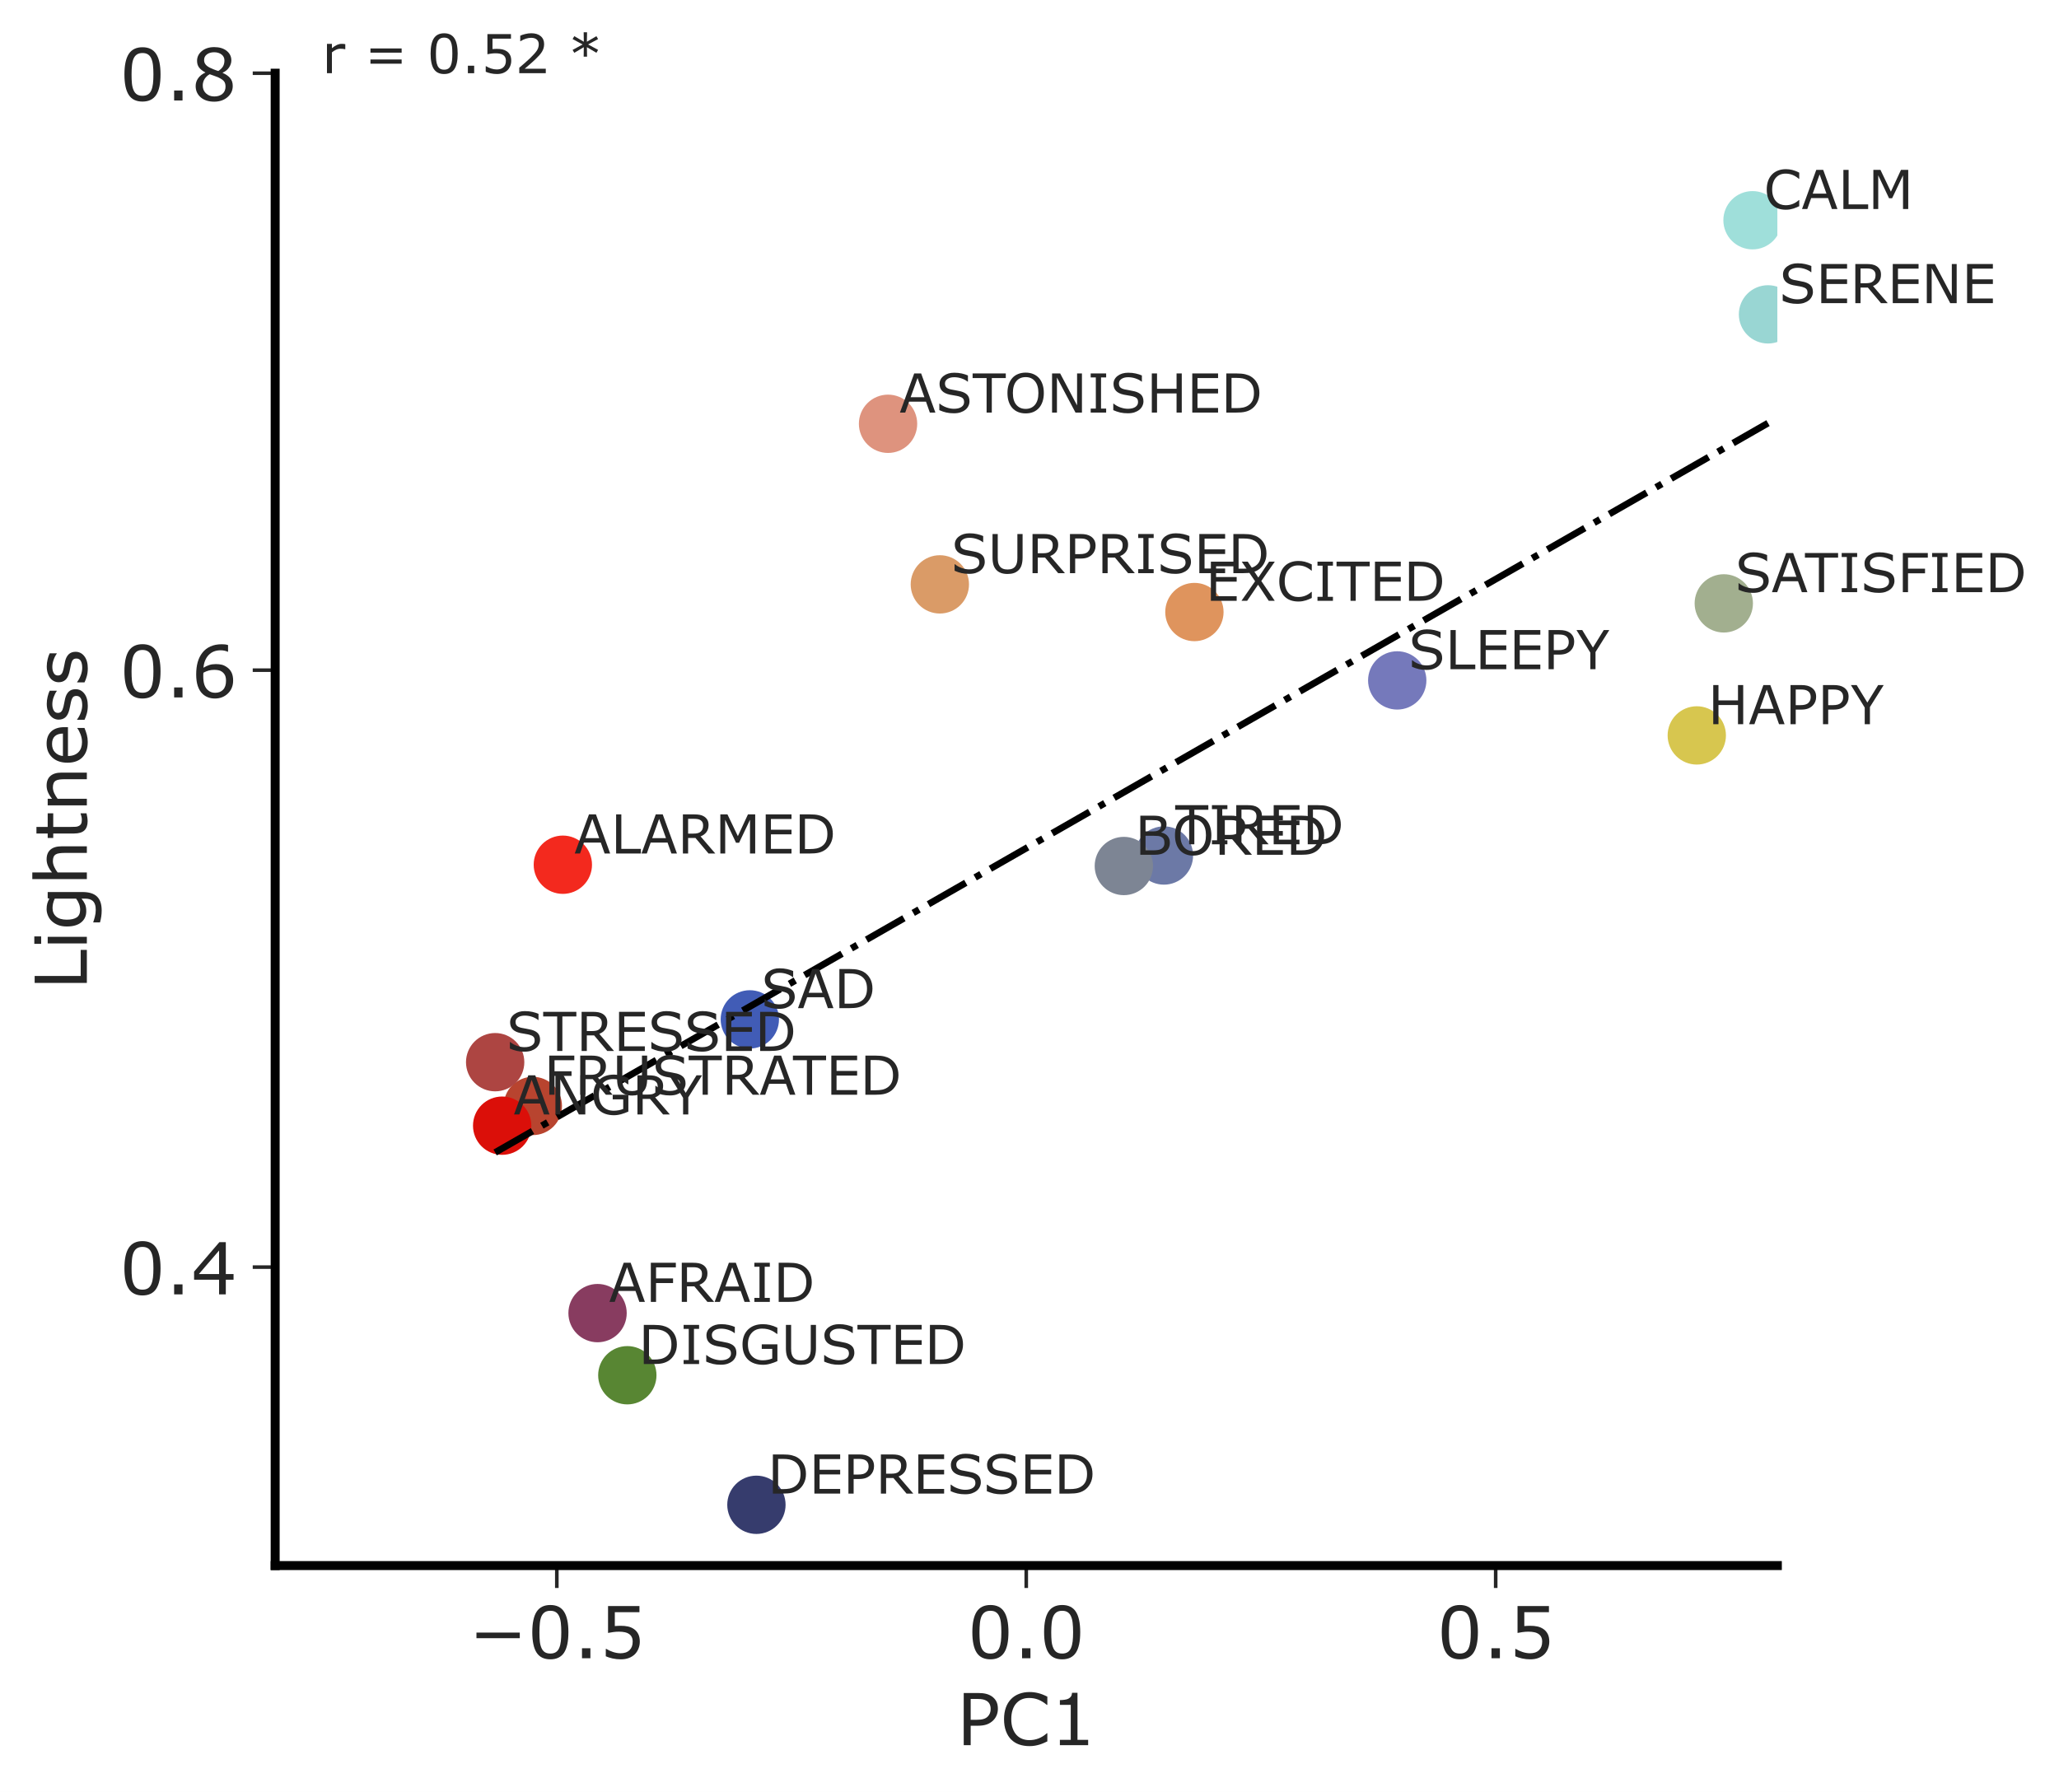
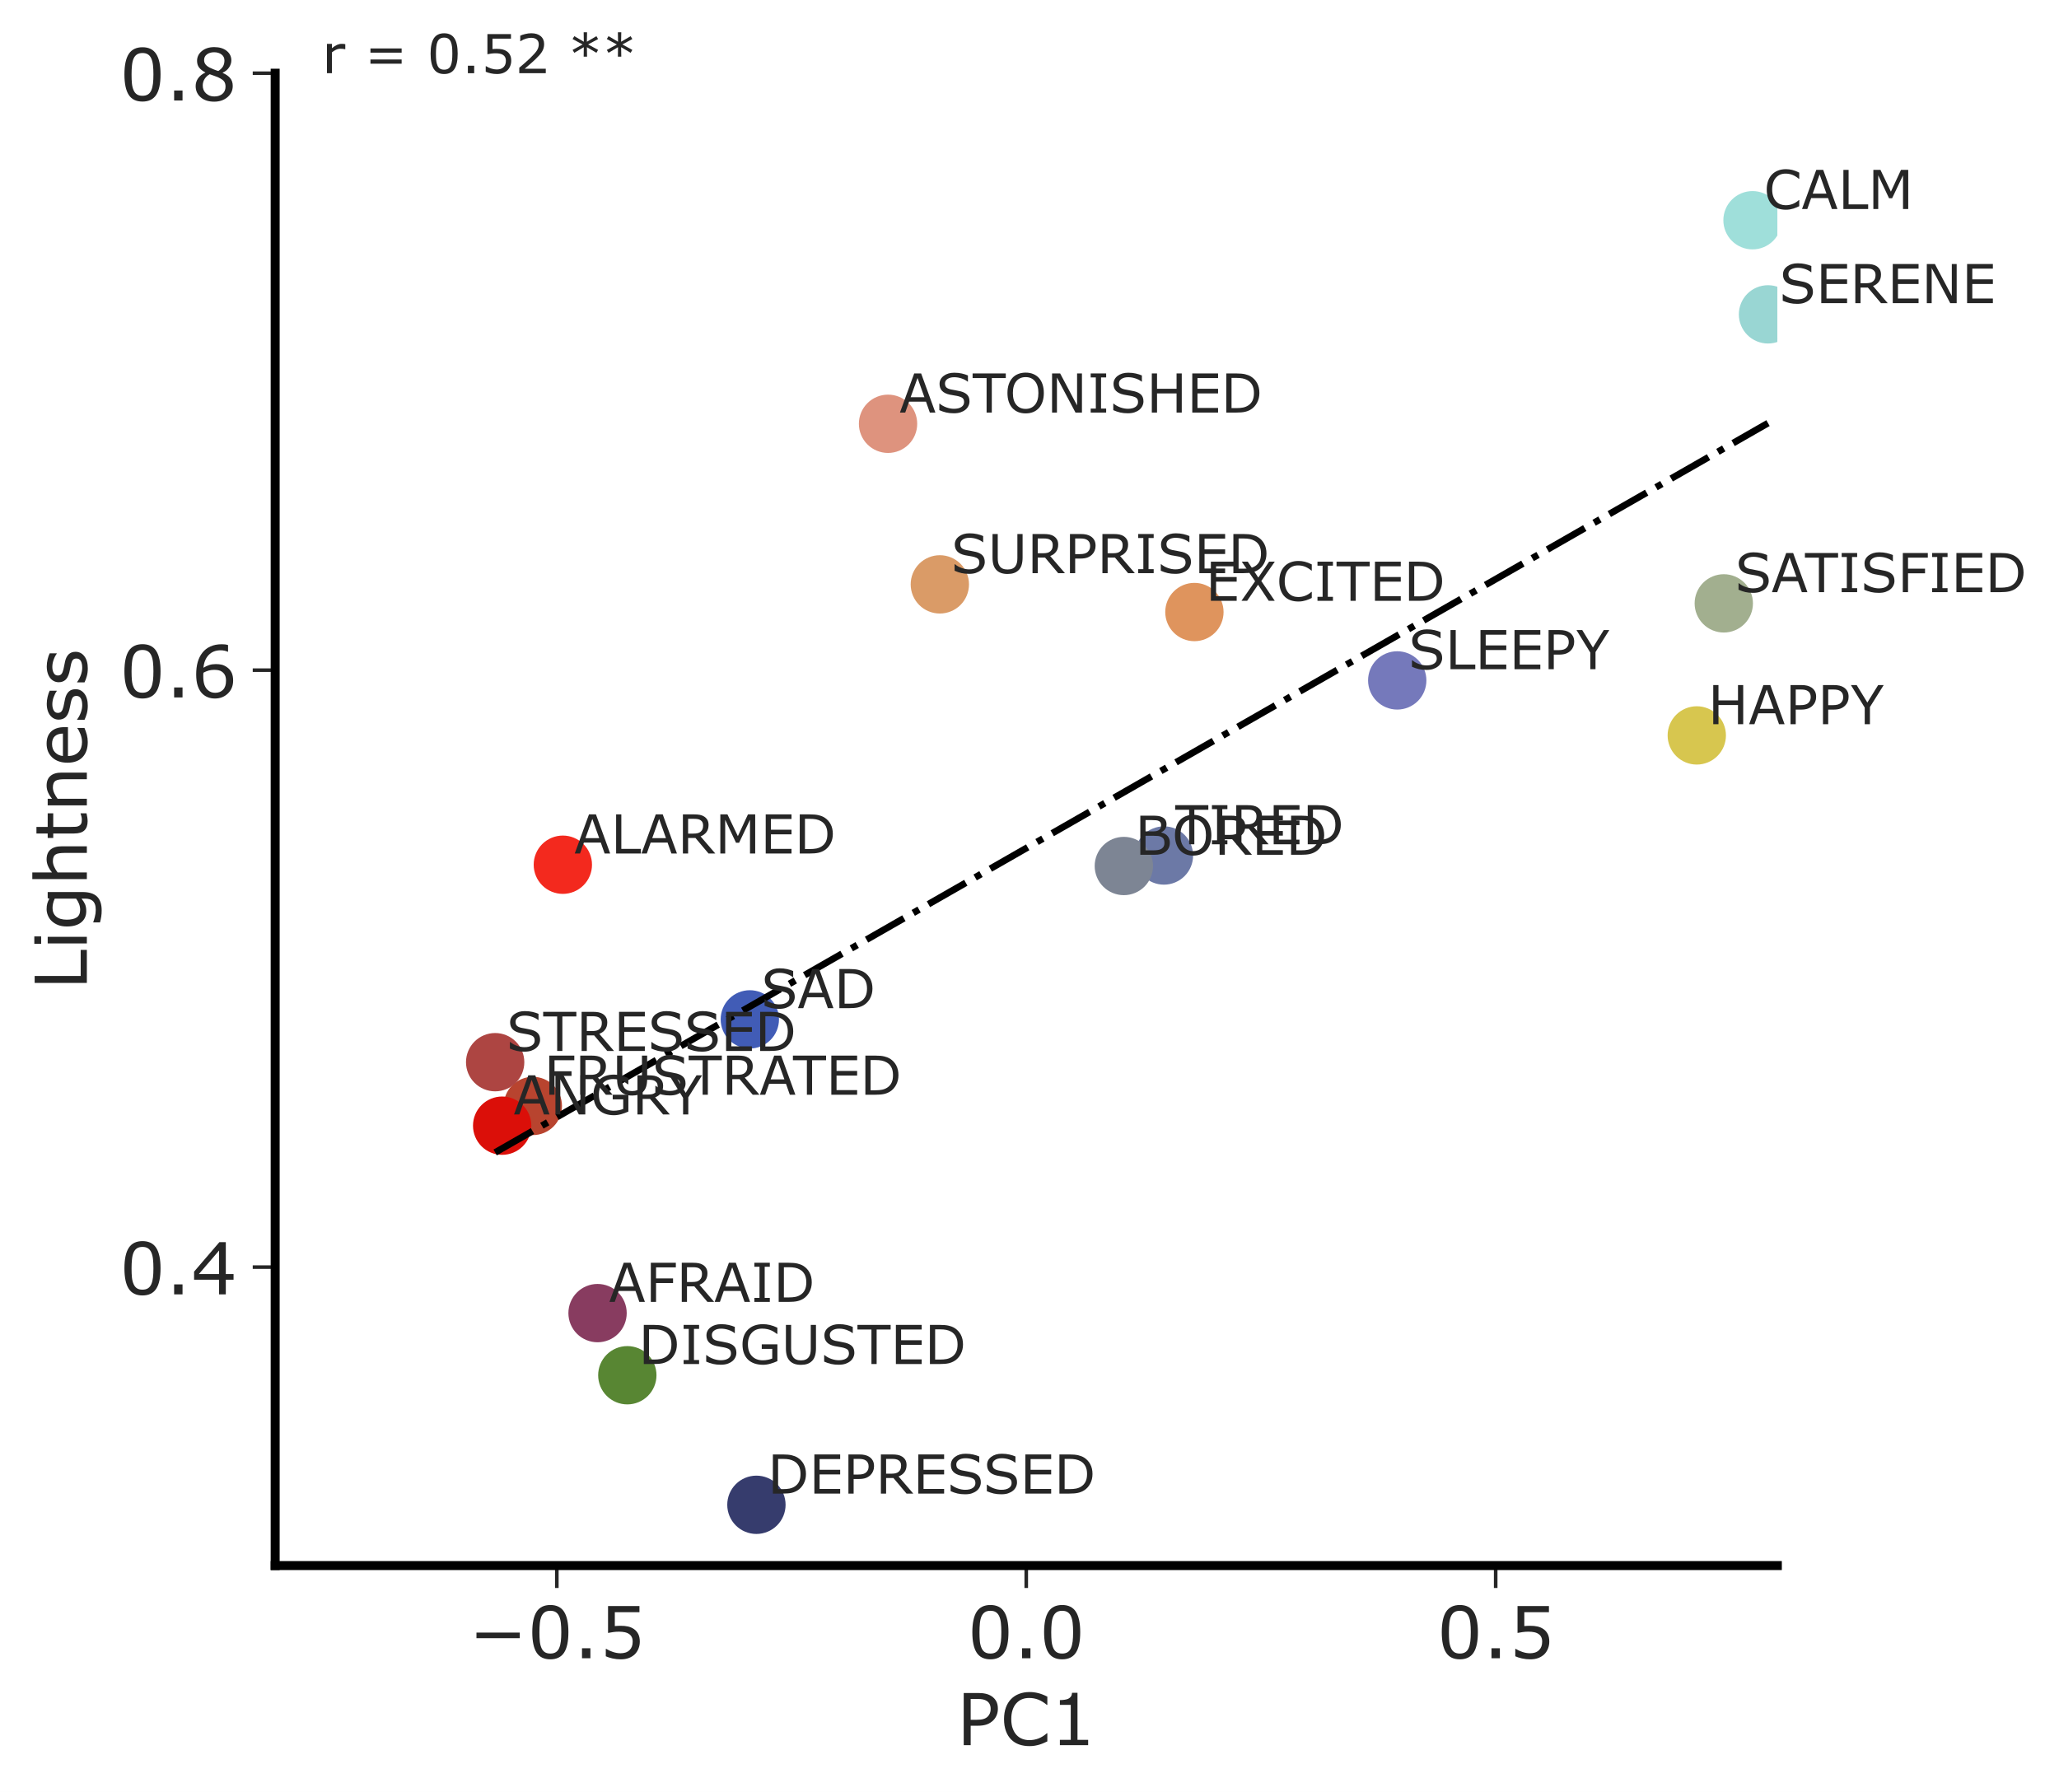
<svg xmlns="http://www.w3.org/2000/svg" xmlns:xlink="http://www.w3.org/1999/xlink" width="458.903pt" height="399.413pt" viewBox="0 0 458.903 399.413" version="1.1">
  <defs>
    <style type="text/css">*{stroke-linejoin: round; stroke-linecap: butt}</style>
  </defs>
  <g id="figure_1">
    <g id="patch_1">
      <path d="M 0 399.413  L 458.903 399.413  L 458.903 0  L 0 0  z " style="fill: #ffffff" />
    </g>
    <g id="axes_1">
      <g id="patch_2">
        <path d="M 61.328 348.958  L 396.127 348.958  L 396.127 16.318  L 61.328 16.318  z " style="fill: #ffffff" />
      </g>
      <g id="matplotlib.axis_1">
        <g id="xtick_1">
          <g id="line2d_1">
-             <path d="M 124.103 348.958  L 124.103 16.318  " clip-path="url(#pa599a562a8)" style="fill: none; stroke: #ffffff; stroke-width: 0.8; stroke-linecap: round" />
+             <path d="M 124.103 348.958  L 124.103 16.318  " clip-path="url(#pce6cbb7f49)" style="fill: none; stroke: #ffffff; stroke-width: 0.8; stroke-linecap: round" />
          </g>
          <g id="line2d_2">
            <defs>
-               <path id="m4e920e8c73" d="M 0 0  L 0 5  " style="stroke: #262626; stroke-width: 0.8" />
+               <path id="m7ff7030018" d="M 0 0  L 0 5  " style="stroke: #262626; stroke-width: 0.8" />
            </defs>
            <g>
-               <use xlink:href="#m4e920e8c73" x="124.103" y="348.958" style="fill: #262626; stroke: #262626; stroke-width: 0.8" />
+               <use xlink:href="#m7ff7030018" x="124.103" y="348.958" style="fill: #262626; stroke: #262626; stroke-width: 0.8" />
            </g>
          </g>
          <g id="text_1">
            <g style="fill: #262626" transform="translate(104.4725 369.6156) scale(0.16 -0.16)">
              <defs>
                <path id="Verdana-2212" d="M 4550 1788  L 688 1788  L 688 2288  L 4550 2288  L 4550 1788  z " transform="scale(0.015625)" />
                <path id="Verdana-30" d="M 3647 2328  Q 3647 1075 3255 489  Q 2863 -97 2038 -97  Q 1200 -97 814 497  Q 428 1091 428 2322  Q 428 3563 818 4155  Q 1209 4747 2038 4747  Q 2875 4747 3261 4145  Q 3647 3544 3647 2328  z M 2825 909  Q 2934 1163 2973 1505  Q 3013 1847 3013 2328  Q 3013 2803 2973 3153  Q 2934 3503 2822 3747  Q 2713 3988 2523 4109  Q 2334 4231 2038 4231  Q 1744 4231 1551 4109  Q 1359 3988 1247 3741  Q 1141 3509 1102 3137  Q 1063 2766 1063 2322  Q 1063 1834 1097 1506  Q 1131 1178 1244 919  Q 1347 675 1536 547  Q 1725 419 2038 419  Q 2331 419 2525 541  Q 2719 663 2825 909  z " transform="scale(0.015625)" />
                <path id="Verdana-2e" d="M 1538 0  L 791 0  L 791 891  L 1538 891  L 1538 0  z " transform="scale(0.015625)" />
                <path id="Verdana-35" d="M 3616 1478  Q 3616 1153 3497 856  Q 3378 559 3172 356  Q 2947 138 2636 20  Q 2325 -97 1916 -97  Q 1534 -97 1181 -17  Q 828 63 584 175  L 584 834  L 628 834  Q 884 672 1228 558  Q 1572 444 1903 444  Q 2125 444 2333 506  Q 2541 569 2703 725  Q 2841 859 2911 1046  Q 2981 1234 2981 1481  Q 2981 1722 2898 1887  Q 2816 2053 2669 2153  Q 2506 2272 2273 2320  Q 2041 2369 1753 2369  Q 1478 2369 1223 2331  Q 969 2294 784 2256  L 784 4653  L 3584 4653  L 3584 4106  L 1388 4106  L 1388 2869  Q 1522 2881 1662 2887  Q 1803 2894 1906 2894  Q 2284 2894 2568 2830  Q 2853 2766 3091 2603  Q 3341 2431 3478 2159  Q 3616 1888 3616 1478  z " transform="scale(0.015625)" />
              </defs>
              <use xlink:href="#Verdana-2212" />
              <use xlink:href="#Verdana-30" x="81.836" />
              <use xlink:href="#Verdana-2e" x="145.41" />
              <use xlink:href="#Verdana-35" x="181.787" />
            </g>
          </g>
        </g>
        <g id="xtick_2">
          <g id="line2d_3">
-             <path d="M 228.727 348.958  L 228.727 16.318  " clip-path="url(#pa599a562a8)" style="fill: none; stroke: #ffffff; stroke-width: 0.8; stroke-linecap: round" />
+             <path d="M 228.727 348.958  L 228.727 16.318  " clip-path="url(#pce6cbb7f49)" style="fill: none; stroke: #ffffff; stroke-width: 0.8; stroke-linecap: round" />
          </g>
          <g id="line2d_4">
            <g>
-               <use xlink:href="#m4e920e8c73" x="228.727" y="348.958" style="fill: #262626; stroke: #262626; stroke-width: 0.8" />
+               <use xlink:href="#m7ff7030018" x="228.727" y="348.958" style="fill: #262626; stroke: #262626; stroke-width: 0.8" />
            </g>
          </g>
          <g id="text_2">
            <g style="fill: #262626" transform="translate(215.645 369.6156) scale(0.16 -0.16)">
              <use xlink:href="#Verdana-30" />
              <use xlink:href="#Verdana-2e" x="63.574" />
              <use xlink:href="#Verdana-30" x="99.951" />
            </g>
          </g>
        </g>
        <g id="xtick_3">
          <g id="line2d_5">
-             <path d="M 333.353 348.958  L 333.353 16.318  " clip-path="url(#pa599a562a8)" style="fill: none; stroke: #ffffff; stroke-width: 0.8; stroke-linecap: round" />
+             <path d="M 333.353 348.958  L 333.353 16.318  " clip-path="url(#pce6cbb7f49)" style="fill: none; stroke: #ffffff; stroke-width: 0.8; stroke-linecap: round" />
          </g>
          <g id="line2d_6">
            <g>
-               <use xlink:href="#m4e920e8c73" x="333.353" y="348.958" style="fill: #262626; stroke: #262626; stroke-width: 0.8" />
+               <use xlink:href="#m7ff7030018" x="333.353" y="348.958" style="fill: #262626; stroke: #262626; stroke-width: 0.8" />
            </g>
          </g>
          <g id="text_3">
            <g style="fill: #262626" transform="translate(320.27 369.6156) scale(0.16 -0.16)">
              <use xlink:href="#Verdana-30" />
              <use xlink:href="#Verdana-2e" x="63.574" />
              <use xlink:href="#Verdana-35" x="99.951" />
            </g>
          </g>
        </g>
        <g id="text_4">
          <g style="fill: #262626" transform="translate(213.2312 388.9931) scale(0.16 -0.16)">
            <defs>
              <path id="Verdana-50" d="M 3669 3247  Q 3669 2938 3561 2673  Q 3453 2409 3259 2216  Q 3019 1975 2691 1854  Q 2363 1734 1863 1734  L 1244 1734  L 1244 0  L 625 0  L 625 4653  L 1888 4653  Q 2306 4653 2597 4583  Q 2888 4513 3113 4363  Q 3378 4184 3523 3918  Q 3669 3653 3669 3247  z M 3025 3231  Q 3025 3472 2940 3650  Q 2856 3828 2684 3941  Q 2534 4038 2342 4080  Q 2150 4122 1856 4122  L 1244 4122  L 1244 2263  L 1766 2263  Q 2141 2263 2375 2330  Q 2609 2397 2756 2544  Q 2903 2694 2964 2859  Q 3025 3025 3025 3231  z " transform="scale(0.015625)" />
              <path id="Verdana-43" d="M 4219 338  Q 4047 263 3908 197  Q 3769 131 3544 59  Q 3353 0 3129 -42  Q 2906 -84 2638 -84  Q 2131 -84 1717 58  Q 1303 200 997 503  Q 697 800 528 1258  Q 359 1716 359 2322  Q 359 2897 521 3350  Q 684 3803 991 4116  Q 1288 4419 1708 4578  Q 2128 4738 2641 4738  Q 3016 4738 3389 4647  Q 3763 4556 4219 4328  L 4219 3594  L 4172 3594  Q 3788 3916 3409 4062  Q 3031 4209 2600 4209  Q 2247 4209 1964 4095  Q 1681 3981 1459 3741  Q 1244 3506 1123 3148  Q 1003 2791 1003 2322  Q 1003 1831 1136 1478  Q 1269 1125 1478 903  Q 1697 672 1989 561  Q 2281 450 2606 450  Q 3053 450 3443 603  Q 3834 756 4175 1063  L 4219 1063  L 4219 338  z " transform="scale(0.015625)" />
              <path id="Verdana-31" d="M 3388 0  L 869 0  L 869 475  L 1838 475  L 1838 3594  L 869 3594  L 869 4019  Q 1066 4019 1291 4051  Q 1516 4084 1631 4147  Q 1775 4225 1858 4345  Q 1941 4466 1953 4669  L 2438 4669  L 2438 475  L 3388 475  L 3388 0  z " transform="scale(0.015625)" />
            </defs>
            <use xlink:href="#Verdana-50" />
            <use xlink:href="#Verdana-43" x="60.303" />
            <use xlink:href="#Verdana-31" x="130.127" />
          </g>
        </g>
      </g>
      <g id="matplotlib.axis_2">
        <g id="ytick_1">
          <g id="line2d_7">
-             <path d="M 61.328 282.43  L 396.127 282.43  " clip-path="url(#pa599a562a8)" style="fill: none; stroke: #ffffff; stroke-width: 0.8; stroke-linecap: round" />
+             <path d="M 61.328 282.43  L 396.127 282.43  " clip-path="url(#pce6cbb7f49)" style="fill: none; stroke: #ffffff; stroke-width: 0.8; stroke-linecap: round" />
          </g>
          <g id="line2d_8">
            <defs>
-               <path id="md11876955f" d="M 0 0  L -5 0  " style="stroke: #262626; stroke-width: 0.8" />
+               <path id="m6fe89d9cd2" d="M 0 0  L -5 0  " style="stroke: #262626; stroke-width: 0.8" />
            </defs>
            <g>
-               <use xlink:href="#md11876955f" x="61.328" y="282.43" style="fill: #262626; stroke: #262626; stroke-width: 0.8" />
+               <use xlink:href="#m6fe89d9cd2" x="61.328" y="282.43" style="fill: #262626; stroke: #262626; stroke-width: 0.8" />
            </g>
          </g>
          <g id="text_5">
            <g style="fill: #262626" transform="translate(26.6625 288.5089) scale(0.16 -0.16)">
              <defs>
                <path id="Verdana-34" d="M 3759 1309  L 3069 1309  L 3069 0  L 2469 0  L 2469 1309  L 241 1309  L 241 2028  L 2494 4653  L 3069 4653  L 3069 1809  L 3759 1809  L 3759 1309  z M 2469 1809  L 2469 3909  L 666 1809  L 2469 1809  z " transform="scale(0.015625)" />
              </defs>
              <use xlink:href="#Verdana-30" />
              <use xlink:href="#Verdana-2e" x="63.574" />
              <use xlink:href="#Verdana-34" x="99.951" />
            </g>
          </g>
        </g>
        <g id="ytick_2">
          <g id="line2d_9">
-             <path d="M 61.328 149.374  L 396.127 149.374  " clip-path="url(#pa599a562a8)" style="fill: none; stroke: #ffffff; stroke-width: 0.8; stroke-linecap: round" />
+             <path d="M 61.328 149.374  L 396.127 149.374  " clip-path="url(#pce6cbb7f49)" style="fill: none; stroke: #ffffff; stroke-width: 0.8; stroke-linecap: round" />
          </g>
          <g id="line2d_10">
            <g>
-               <use xlink:href="#md11876955f" x="61.328" y="149.374" style="fill: #262626; stroke: #262626; stroke-width: 0.8" />
+               <use xlink:href="#m6fe89d9cd2" x="61.328" y="149.374" style="fill: #262626; stroke: #262626; stroke-width: 0.8" />
            </g>
          </g>
          <g id="text_6">
            <g style="fill: #262626" transform="translate(26.6625 155.4529) scale(0.16 -0.16)">
              <defs>
                <path id="Verdana-36" d="M 3722 1509  Q 3722 800 3255 351  Q 2788 -97 2109 -97  Q 1766 -97 1484 9  Q 1203 116 988 325  Q 719 584 573 1012  Q 428 1441 428 2044  Q 428 2663 561 3141  Q 694 3619 984 3991  Q 1259 4344 1693 4542  Q 2128 4741 2706 4741  Q 2891 4741 3016 4725  Q 3141 4709 3269 4669  L 3269 4072  L 3238 4072  Q 3150 4119 2973 4161  Q 2797 4203 2613 4203  Q 1941 4203 1541 3783  Q 1141 3363 1075 2647  Q 1338 2806 1592 2889  Q 1847 2972 2181 2972  Q 2478 2972 2704 2917  Q 2931 2863 3169 2697  Q 3444 2506 3583 2215  Q 3722 1925 3722 1509  z M 3088 1484  Q 3088 1775 3002 1965  Q 2916 2156 2719 2297  Q 2575 2397 2400 2428  Q 2225 2459 2034 2459  Q 1769 2459 1541 2396  Q 1313 2334 1072 2203  Q 1066 2134 1062 2070  Q 1059 2006 1059 1909  Q 1059 1416 1161 1130  Q 1263 844 1441 678  Q 1584 541 1751 477  Q 1919 413 2116 413  Q 2569 413 2828 689  Q 3088 966 3088 1484  z " transform="scale(0.015625)" />
              </defs>
              <use xlink:href="#Verdana-30" />
              <use xlink:href="#Verdana-2e" x="63.574" />
              <use xlink:href="#Verdana-36" x="99.951" />
            </g>
          </g>
        </g>
        <g id="ytick_3">
          <g id="line2d_11">
-             <path d="M 61.328 16.318  L 396.127 16.318  " clip-path="url(#pa599a562a8)" style="fill: none; stroke: #ffffff; stroke-width: 0.8; stroke-linecap: round" />
+             <path d="M 61.328 16.318  L 396.127 16.318  " clip-path="url(#pce6cbb7f49)" style="fill: none; stroke: #ffffff; stroke-width: 0.8; stroke-linecap: round" />
          </g>
          <g id="line2d_12">
            <g>
-               <use xlink:href="#md11876955f" x="61.328" y="16.318" style="fill: #262626; stroke: #262626; stroke-width: 0.8" />
+               <use xlink:href="#m6fe89d9cd2" x="61.328" y="16.318" style="fill: #262626; stroke: #262626; stroke-width: 0.8" />
            </g>
          </g>
          <g id="text_7">
            <g style="fill: #262626" transform="translate(26.6625 22.39688) scale(0.16 -0.16)">
              <defs>
                <path id="Verdana-38" d="M 3688 1297  Q 3688 694 3217 294  Q 2747 -106 2034 -106  Q 1278 -106 829 284  Q 381 675 381 1284  Q 381 1672 606 1986  Q 831 2300 1241 2484  L 1241 2503  Q 866 2703 686 2940  Q 506 3178 506 3534  Q 506 4059 937 4409  Q 1369 4759 2034 4759  Q 2731 4759 3147 4425  Q 3563 4091 3563 3575  Q 3563 3259 3366 2954  Q 3169 2650 2788 2478  L 2788 2459  Q 3225 2272 3456 1997  Q 3688 1722 3688 1297  z M 2947 3569  Q 2947 3903 2689 4101  Q 2431 4300 2031 4300  Q 1638 4300 1386 4112  Q 1134 3925 1134 3606  Q 1134 3381 1261 3217  Q 1388 3053 1644 2925  Q 1759 2869 1976 2778  Q 2194 2688 2400 2628  Q 2709 2834 2828 3056  Q 2947 3278 2947 3569  z M 3044 1238  Q 3044 1525 2917 1698  Q 2791 1872 2422 2047  Q 2275 2116 2100 2175  Q 1925 2234 1634 2341  Q 1353 2188 1183 1925  Q 1013 1663 1013 1331  Q 1013 909 1303 634  Q 1594 359 2041 359  Q 2497 359 2770 593  Q 3044 828 3044 1238  z " transform="scale(0.015625)" />
              </defs>
              <use xlink:href="#Verdana-30" />
              <use xlink:href="#Verdana-2e" x="63.574" />
              <use xlink:href="#Verdana-38" x="99.951" />
            </g>
          </g>
        </g>
        <g id="text_8">
          <g style="fill: #262626" transform="translate(19.3575 220.6506) rotate(-90) scale(0.16 -0.16)">
            <defs>
              <path id="Verdana-4c" d="M 3569 0  L 625 0  L 625 4653  L 1244 4653  L 1244 550  L 3569 550  L 3569 0  z " transform="scale(0.015625)" />
              <path id="Verdana-69" d="M 1209 4075  L 547 4075  L 547 4684  L 1209 4684  L 1209 4075  z M 1172 0  L 584 0  L 584 3491  L 1172 3491  L 1172 0  z " transform="scale(0.015625)" />
              <path id="Verdana-67" d="M 3409 397  Q 3409 -491 3006 -906  Q 2603 -1322 1766 -1322  Q 1488 -1322 1223 -1283  Q 959 -1244 703 -1172  L 703 -572  L 734 -572  Q 878 -628 1190 -711  Q 1503 -794 1816 -794  Q 2116 -794 2312 -722  Q 2509 -650 2619 -522  Q 2728 -400 2775 -228  Q 2822 -56 2822 156  L 2822 475  Q 2556 263 2314 158  Q 2072 53 1697 53  Q 1072 53 705 504  Q 338 956 338 1778  Q 338 2228 464 2554  Q 591 2881 809 3119  Q 1013 3341 1303 3464  Q 1594 3588 1881 3588  Q 2184 3588 2389 3527  Q 2594 3466 2822 3341  L 2859 3491  L 3409 3491  L 3409 397  z M 2822 959  L 2822 2863  Q 2588 2969 2386 3014  Q 2184 3059 1984 3059  Q 1500 3059 1222 2734  Q 944 2409 944 1791  Q 944 1203 1150 900  Q 1356 597 1834 597  Q 2091 597 2348 695  Q 2606 794 2822 959  z " transform="scale(0.015625)" />
              <path id="Verdana-68" d="M 3497 0  L 2909 0  L 2909 1988  Q 2909 2228 2881 2439  Q 2853 2650 2778 2769  Q 2700 2900 2553 2964  Q 2406 3028 2172 3028  Q 1931 3028 1668 2909  Q 1406 2791 1166 2606  L 1166 0  L 578 0  L 578 4863  L 1166 4863  L 1166 3103  Q 1441 3331 1734 3459  Q 2028 3588 2338 3588  Q 2903 3588 3200 3247  Q 3497 2906 3497 2266  L 3497 0  z " transform="scale(0.015625)" />
              <path id="Verdana-74" d="M 2391 31  Q 2225 -13 2029 -41  Q 1834 -69 1681 -69  Q 1147 -69 869 218  Q 591 506 591 1141  L 591 2997  L 194 2997  L 194 3491  L 591 3491  L 591 4494  L 1178 4494  L 1178 3491  L 2391 3491  L 2391 2997  L 1178 2997  L 1178 1406  Q 1178 1131 1190 976  Q 1203 822 1278 688  Q 1347 563 1467 505  Q 1588 447 1834 447  Q 1978 447 2134 489  Q 2291 531 2359 559  L 2391 559  L 2391 31  z " transform="scale(0.015625)" />
              <path id="Verdana-6e" d="M 3497 0  L 2909 0  L 2909 1988  Q 2909 2228 2881 2439  Q 2853 2650 2778 2769  Q 2700 2900 2553 2964  Q 2406 3028 2172 3028  Q 1931 3028 1668 2909  Q 1406 2791 1166 2606  L 1166 0  L 578 0  L 578 3491  L 1166 3491  L 1166 3103  Q 1441 3331 1734 3459  Q 2028 3588 2338 3588  Q 2903 3588 3200 3247  Q 3497 2906 3497 2266  L 3497 0  z " transform="scale(0.015625)" />
              <path id="Verdana-65" d="M 3500 1684  L 928 1684  Q 928 1363 1025 1123  Q 1122 884 1291 731  Q 1453 581 1676 506  Q 1900 431 2169 431  Q 2525 431 2886 573  Q 3247 716 3400 853  L 3431 853  L 3431 213  Q 3134 88 2825 3  Q 2516 -81 2175 -81  Q 1306 -81 818 389  Q 331 859 331 1725  Q 331 2581 798 3084  Q 1266 3588 2028 3588  Q 2734 3588 3117 3175  Q 3500 2763 3500 2003  L 3500 1684  z M 2928 2134  Q 2925 2597 2695 2850  Q 2466 3103 1997 3103  Q 1525 3103 1245 2825  Q 966 2547 928 2134  L 2928 2134  z " transform="scale(0.015625)" />
              <path id="Verdana-73" d="M 3072 1006  Q 3072 528 2676 222  Q 2281 -84 1597 -84  Q 1209 -84 886 8  Q 563 100 344 209  L 344 869  L 375 869  Q 653 659 993 536  Q 1334 413 1647 413  Q 2034 413 2253 538  Q 2472 663 2472 931  Q 2472 1138 2353 1244  Q 2234 1350 1897 1425  Q 1772 1453 1570 1490  Q 1369 1528 1203 1572  Q 744 1694 551 1930  Q 359 2166 359 2509  Q 359 2725 448 2915  Q 538 3106 719 3256  Q 894 3403 1164 3489  Q 1434 3575 1769 3575  Q 2081 3575 2401 3498  Q 2722 3422 2934 3313  L 2934 2684  L 2903 2684  Q 2678 2850 2356 2964  Q 2034 3078 1725 3078  Q 1403 3078 1181 2954  Q 959 2831 959 2588  Q 959 2372 1094 2263  Q 1225 2153 1519 2084  Q 1681 2047 1882 2009  Q 2084 1972 2219 1941  Q 2628 1847 2850 1619  Q 3072 1388 3072 1006  z " transform="scale(0.015625)" />
            </defs>
            <use xlink:href="#Verdana-4c" />
            <use xlink:href="#Verdana-69" x="55.664" />
            <use xlink:href="#Verdana-67" x="83.105" />
            <use xlink:href="#Verdana-68" x="145.41" />
            <use xlink:href="#Verdana-74" x="208.691" />
            <use xlink:href="#Verdana-6e" x="248.096" />
            <use xlink:href="#Verdana-65" x="311.377" />
            <use xlink:href="#Verdana-73" x="370.947" />
            <use xlink:href="#Verdana-73" x="423.047" />
          </g>
        </g>
      </g>
      <g id="PathCollection_1">
        <defs>
-           <path id="C0_0_259d54aa9d" d="M 0 6  C 1.591 6 3.117 5.368 4.243 4.243  C 5.368 3.117 6 1.591 6 -0  C 6 -1.591 5.368 -3.117 4.243 -4.243  C 3.117 -5.368 1.591 -6 0 -6  C -1.591 -6 -3.117 -5.368 -4.243 -4.243  C -5.368 -3.117 -6 -1.591 -6 0  C -6 1.591 -5.368 3.117 -4.243 4.243  C -3.117 5.368 -1.591 6 0 6  z " />
+           <path id="C0_0_c779cf494d" d="M 0 6  C 1.591 6 3.117 5.368 4.243 4.243  C 5.368 3.117 6 1.591 6 -0  C 6 -1.591 5.368 -3.117 4.243 -4.243  C 3.117 -5.368 1.591 -6 0 -6  C -1.591 -6 -3.117 -5.368 -4.243 -4.243  C -5.368 -3.117 -6 -1.591 -6 0  C -6 1.591 -5.368 3.117 -4.243 4.243  C -3.117 5.368 -1.591 6 0 6  z " />
        </defs>
-         <g clip-path="url(#pa599a562a8)">
-           <use xlink:href="#C0_0_259d54aa9d" x="209.468" y="130.254" style="fill: #da9b67; stroke: #da9b67" />
-         </g>
-         <g clip-path="url(#pa599a562a8)">
-           <use xlink:href="#C0_0_259d54aa9d" x="266.205" y="136.419" style="fill: #df945d; stroke: #df945d" />
-         </g>
-         <g clip-path="url(#pa599a562a8)">
-           <use xlink:href="#C0_0_259d54aa9d" x="394.047" y="70.069" style="fill: #99d6d3; stroke: #99d6d3" />
-         </g>
-         <g clip-path="url(#pa599a562a8)">
-           <use xlink:href="#C0_0_259d54aa9d" x="378.173" y="163.92" style="fill: #d7c64f; stroke: #d7c64f" />
-         </g>
-         <g clip-path="url(#pa599a562a8)">
-           <use xlink:href="#C0_0_259d54aa9d" x="384.192" y="134.489" style="fill: #a2af8f; stroke: #a2af8f" />
-         </g>
-         <g clip-path="url(#pa599a562a8)">
-           <use xlink:href="#C0_0_259d54aa9d" x="390.596" y="49.091" style="fill: #9fdfda; stroke: #9fdfda" />
-         </g>
-         <g clip-path="url(#pa599a562a8)">
-           <use xlink:href="#C0_0_259d54aa9d" x="259.415" y="190.688" style="fill: #6c79a6; stroke: #6c79a6" />
-         </g>
-         <g clip-path="url(#pa599a562a8)">
-           <use xlink:href="#C0_0_259d54aa9d" x="250.48" y="193.029" style="fill: #7d8594; stroke: #7d8594" />
-         </g>
-         <g clip-path="url(#pa599a562a8)">
-           <use xlink:href="#C0_0_259d54aa9d" x="168.588" y="335.413" style="fill: #363c6d; stroke: #363c6d" />
-         </g>
-         <g clip-path="url(#pa599a562a8)">
-           <use xlink:href="#C0_0_259d54aa9d" x="167.12" y="227.213" style="fill: #415cb6; stroke: #415cb6" />
-         </g>
-         <g clip-path="url(#pa599a562a8)">
-           <use xlink:href="#C0_0_259d54aa9d" x="118.756" y="246.513" style="fill: #b8442f; stroke: #b8442f" />
-         </g>
-         <g clip-path="url(#pa599a562a8)">
-           <use xlink:href="#C0_0_259d54aa9d" x="133.182" y="292.687" style="fill: #883c60; stroke: #883c60" />
-         </g>
-         <g clip-path="url(#pa599a562a8)">
-           <use xlink:href="#C0_0_259d54aa9d" x="111.919" y="250.908" style="fill: #db0f09; stroke: #db0f09" />
-         </g>
-         <g clip-path="url(#pa599a562a8)">
-           <use xlink:href="#C0_0_259d54aa9d" x="110.359" y="236.756" style="fill: #ad4542; stroke: #ad4542" />
-         </g>
-         <g clip-path="url(#pa599a562a8)">
-           <use xlink:href="#C0_0_259d54aa9d" x="197.925" y="94.461" style="fill: #de937e; stroke: #de937e" />
-         </g>
-         <g clip-path="url(#pa599a562a8)">
-           <use xlink:href="#C0_0_259d54aa9d" x="311.411" y="151.661" style="fill: #7579bb; stroke: #7579bb" />
-         </g>
-         <g clip-path="url(#pa599a562a8)">
-           <use xlink:href="#C0_0_259d54aa9d" x="125.445" y="192.743" style="fill: #f3291e; stroke: #f3291e" />
-         </g>
-         <g clip-path="url(#pa599a562a8)">
-           <use xlink:href="#C0_0_259d54aa9d" x="139.815" y="306.536" style="fill: #588633; stroke: #588633" />
+         <g clip-path="url(#pce6cbb7f49)">
+           <use xlink:href="#C0_0_c779cf494d" x="209.468" y="130.254" style="fill: #da9b67; stroke: #da9b67" />
+         </g>
+         <g clip-path="url(#pce6cbb7f49)">
+           <use xlink:href="#C0_0_c779cf494d" x="266.205" y="136.419" style="fill: #df945d; stroke: #df945d" />
+         </g>
+         <g clip-path="url(#pce6cbb7f49)">
+           <use xlink:href="#C0_0_c779cf494d" x="394.047" y="70.069" style="fill: #99d6d3; stroke: #99d6d3" />
+         </g>
+         <g clip-path="url(#pce6cbb7f49)">
+           <use xlink:href="#C0_0_c779cf494d" x="378.173" y="163.92" style="fill: #d7c64f; stroke: #d7c64f" />
+         </g>
+         <g clip-path="url(#pce6cbb7f49)">
+           <use xlink:href="#C0_0_c779cf494d" x="384.192" y="134.489" style="fill: #a2af8f; stroke: #a2af8f" />
+         </g>
+         <g clip-path="url(#pce6cbb7f49)">
+           <use xlink:href="#C0_0_c779cf494d" x="390.596" y="49.091" style="fill: #9fdfda; stroke: #9fdfda" />
+         </g>
+         <g clip-path="url(#pce6cbb7f49)">
+           <use xlink:href="#C0_0_c779cf494d" x="259.415" y="190.688" style="fill: #6c79a6; stroke: #6c79a6" />
+         </g>
+         <g clip-path="url(#pce6cbb7f49)">
+           <use xlink:href="#C0_0_c779cf494d" x="250.48" y="193.029" style="fill: #7d8594; stroke: #7d8594" />
+         </g>
+         <g clip-path="url(#pce6cbb7f49)">
+           <use xlink:href="#C0_0_c779cf494d" x="168.588" y="335.413" style="fill: #363c6d; stroke: #363c6d" />
+         </g>
+         <g clip-path="url(#pce6cbb7f49)">
+           <use xlink:href="#C0_0_c779cf494d" x="167.12" y="227.213" style="fill: #415cb6; stroke: #415cb6" />
+         </g>
+         <g clip-path="url(#pce6cbb7f49)">
+           <use xlink:href="#C0_0_c779cf494d" x="118.756" y="246.513" style="fill: #b8442f; stroke: #b8442f" />
+         </g>
+         <g clip-path="url(#pce6cbb7f49)">
+           <use xlink:href="#C0_0_c779cf494d" x="133.182" y="292.687" style="fill: #883c60; stroke: #883c60" />
+         </g>
+         <g clip-path="url(#pce6cbb7f49)">
+           <use xlink:href="#C0_0_c779cf494d" x="111.919" y="250.908" style="fill: #db0f09; stroke: #db0f09" />
+         </g>
+         <g clip-path="url(#pce6cbb7f49)">
+           <use xlink:href="#C0_0_c779cf494d" x="110.359" y="236.756" style="fill: #ad4542; stroke: #ad4542" />
+         </g>
+         <g clip-path="url(#pce6cbb7f49)">
+           <use xlink:href="#C0_0_c779cf494d" x="197.925" y="94.461" style="fill: #de937e; stroke: #de937e" />
+         </g>
+         <g clip-path="url(#pce6cbb7f49)">
+           <use xlink:href="#C0_0_c779cf494d" x="311.411" y="151.661" style="fill: #7579bb; stroke: #7579bb" />
+         </g>
+         <g clip-path="url(#pce6cbb7f49)">
+           <use xlink:href="#C0_0_c779cf494d" x="125.445" y="192.743" style="fill: #f3291e; stroke: #f3291e" />
+         </g>
+         <g clip-path="url(#pce6cbb7f49)">
+           <use xlink:href="#C0_0_c779cf494d" x="139.815" y="306.536" style="fill: #588633; stroke: #588633" />
        </g>
      </g>
      <g id="line2d_13">
-         <path d="M 110.359 256.881  L 130.622 245.268  L 150.886 233.656  L 171.149 222.044  L 191.413 210.431  L 211.676 198.819  L 231.94 187.207  L 252.203 175.594  L 272.466 163.982  L 292.73 152.37  L 312.993 140.757  L 333.257 129.145  L 353.52 117.532  L 373.784 105.92  L 394.047 94.308  " clip-path="url(#pa599a562a8)" style="fill: none; stroke-dasharray: 9.6,2.4,1.5,2.4; stroke-dashoffset: 0; stroke: #000000; stroke-width: 1.5" />
+         <path d="M 110.359 256.881  L 130.622 245.268  L 150.886 233.656  L 171.149 222.044  L 191.413 210.431  L 211.676 198.819  L 231.94 187.207  L 252.203 175.594  L 272.466 163.982  L 292.73 152.37  L 312.993 140.757  L 333.257 129.145  L 353.52 117.532  L 373.784 105.92  L 394.047 94.308  " clip-path="url(#pce6cbb7f49)" style="fill: none; stroke-dasharray: 9.6,2.4,1.5,2.4; stroke-dashoffset: 0; stroke: #000000; stroke-width: 1.5" />
      </g>
      <g id="patch_3">
        <path d="M 61.328 348.958  L 61.328 16.318  " style="fill: none; stroke: #000000; stroke-width: 2; stroke-linejoin: miter; stroke-linecap: square" />
      </g>
      <g id="patch_4">
        <path d="M 61.328 348.958  L 396.127 348.958  " style="fill: none; stroke: #000000; stroke-width: 2; stroke-linejoin: miter; stroke-linecap: square" />
      </g>
      <g id="text_9">
        <g style="fill: #262626" transform="translate(211.968 127.7538) scale(0.12 -0.12)">
          <defs>
            <path id="Verdana-53" d="M 4006 1328  Q 4006 1056 3879 790  Q 3753 525 3525 341  Q 3275 141 2942 28  Q 2609 -84 2141 -84  Q 1638 -84 1236 9  Q 834 103 419 288  L 419 1063  L 463 1063  Q 816 769 1278 609  Q 1741 450 2147 450  Q 2722 450 3042 665  Q 3363 881 3363 1241  Q 3363 1550 3211 1697  Q 3059 1844 2750 1925  Q 2516 1988 2242 2028  Q 1969 2069 1663 2131  Q 1044 2263 745 2580  Q 447 2897 447 3406  Q 447 3991 940 4364  Q 1434 4738 2194 4738  Q 2684 4738 3093 4644  Q 3503 4550 3819 4413  L 3819 3681  L 3775 3681  Q 3509 3906 3076 4054  Q 2644 4203 2191 4203  Q 1694 4203 1392 3997  Q 1091 3791 1091 3466  Q 1091 3175 1241 3009  Q 1391 2844 1769 2756  Q 1969 2713 2337 2650  Q 2706 2588 2963 2522  Q 3481 2384 3743 2106  Q 4006 1828 4006 1328  z " transform="scale(0.015625)" />
            <path id="Verdana-55" d="M 4128 1869  Q 4128 1363 4017 986  Q 3906 609 3653 359  Q 3413 122 3091 12  Q 2769 -97 2341 -97  Q 1903 -97 1578 18  Q 1253 134 1031 359  Q 778 616 667 978  Q 556 1341 556 1869  L 556 4653  L 1175 4653  L 1175 1838  Q 1175 1459 1226 1240  Q 1278 1022 1400 844  Q 1538 641 1773 537  Q 2009 434 2341 434  Q 2675 434 2909 536  Q 3144 638 3284 844  Q 3406 1022 3457 1251  Q 3509 1481 3509 1822  L 3509 4653  L 4128 4653  L 4128 1869  z " transform="scale(0.015625)" />
            <path id="Verdana-52" d="M 4475 0  L 3672 0  L 2116 1850  L 1244 1850  L 1244 0  L 625 0  L 625 4653  L 1928 4653  Q 2350 4653 2631 4598  Q 2913 4544 3138 4403  Q 3391 4244 3533 4001  Q 3675 3759 3675 3388  Q 3675 2884 3422 2545  Q 3169 2206 2725 2034  L 4475 0  z M 3028 3344  Q 3028 3544 2958 3698  Q 2888 3853 2725 3959  Q 2591 4050 2406 4086  Q 2222 4122 1972 4122  L 1244 4122  L 1244 2366  L 1869 2366  Q 2163 2366 2381 2417  Q 2600 2469 2753 2609  Q 2894 2741 2961 2911  Q 3028 3081 3028 3344  z " transform="scale(0.015625)" />
            <path id="Verdana-49" d="M 2266 0  L 428 0  L 428 475  L 1038 475  L 1038 4178  L 428 4178  L 428 4653  L 2266 4653  L 2266 4178  L 1656 4178  L 1656 475  L 2266 475  L 2266 0  z " transform="scale(0.015625)" />
            <path id="Verdana-45" d="M 3691 0  L 625 0  L 625 4653  L 3691 4653  L 3691 4103  L 1244 4103  L 1244 2828  L 3691 2828  L 3691 2278  L 1244 2278  L 1244 550  L 3691 550  L 3691 0  z " transform="scale(0.015625)" />
            <path id="Verdana-44" d="M 4556 2322  Q 4556 1688 4279 1172  Q 4003 656 3544 372  Q 3225 175 2833 87  Q 2441 0 1800 0  L 625 0  L 625 4653  L 1788 4653  Q 2469 4653 2870 4554  Q 3272 4456 3550 4284  Q 4025 3988 4290 3494  Q 4556 3000 4556 2322  z M 3909 2331  Q 3909 2878 3718 3253  Q 3528 3628 3150 3844  Q 2875 4000 2565 4061  Q 2256 4122 1825 4122  L 1244 4122  L 1244 531  L 1825 531  Q 2272 531 2605 597  Q 2938 663 3216 841  Q 3563 1063 3736 1425  Q 3909 1788 3909 2331  z " transform="scale(0.015625)" />
          </defs>
          <use xlink:href="#Verdana-53" />
          <use xlink:href="#Verdana-55" x="68.359" />
          <use xlink:href="#Verdana-52" x="141.553" />
          <use xlink:href="#Verdana-50" x="211.084" />
          <use xlink:href="#Verdana-52" x="271.387" />
          <use xlink:href="#Verdana-49" x="340.918" />
          <use xlink:href="#Verdana-53" x="383.008" />
          <use xlink:href="#Verdana-45" x="451.367" />
          <use xlink:href="#Verdana-44" x="514.6" />
        </g>
      </g>
      <g id="text_10">
        <g style="fill: #262626" transform="translate(268.7047 133.9188) scale(0.12 -0.12)">
          <defs>
            <path id="Verdana-58" d="M 4175 4653  L 2569 2353  L 4172 0  L 3456 0  L 2188 1916  L 888 0  L 213 0  L 1834 2325  L 250 4653  L 963 4653  L 2216 2763  L 3497 4653  L 4175 4653  z " transform="scale(0.015625)" />
            <path id="Verdana-54" d="M 3944 4103  L 2281 4103  L 2281 0  L 1663 0  L 1663 4103  L 0 4103  L 0 4653  L 3944 4653  L 3944 4103  z " transform="scale(0.015625)" />
          </defs>
          <use xlink:href="#Verdana-45" />
          <use xlink:href="#Verdana-58" x="63.232" />
          <use xlink:href="#Verdana-43" x="131.238" />
          <use xlink:href="#Verdana-49" x="201.062" />
          <use xlink:href="#Verdana-54" x="243.152" />
          <use xlink:href="#Verdana-45" x="304.773" />
          <use xlink:href="#Verdana-44" x="368.006" />
        </g>
      </g>
      <g id="text_11">
        <g style="fill: #262626" transform="translate(396.5473 67.56946) scale(0.12 -0.12)">
          <defs>
            <path id="Verdana-4e" d="M 4175 0  L 3409 0  L 1203 4163  L 1203 0  L 625 0  L 625 4653  L 1584 4653  L 3597 853  L 3597 4653  L 4175 4653  L 4175 0  z " transform="scale(0.015625)" />
          </defs>
          <use xlink:href="#Verdana-53" />
          <use xlink:href="#Verdana-45" x="68.359" />
          <use xlink:href="#Verdana-52" x="131.592" />
          <use xlink:href="#Verdana-45" x="201.123" />
          <use xlink:href="#Verdana-4e" x="264.355" />
          <use xlink:href="#Verdana-45" x="339.16" />
        </g>
      </g>
      <g id="text_12">
        <g style="fill: #262626" transform="translate(380.6733 161.4199) scale(0.12 -0.12)">
          <defs>
            <path id="Verdana-48" d="M 4184 0  L 3566 0  L 3566 2278  L 1244 2278  L 1244 0  L 625 0  L 625 4653  L 1244 4653  L 1244 2828  L 3566 2828  L 3566 4653  L 4184 4653  L 4184 0  z " transform="scale(0.015625)" />
            <path id="Verdana-41" d="M 4294 0  L 3634 0  L 3178 1297  L 1166 1297  L 709 0  L 81 0  L 1775 4653  L 2600 4653  L 4294 0  z M 2988 1828  L 2172 4113  L 1353 1828  L 2988 1828  z " transform="scale(0.015625)" />
            <path id="Verdana-59" d="M 3919 4653  L 2281 2041  L 2281 0  L 1663 0  L 1663 1975  L 19 4653  L 703 4653  L 1975 2572  L 3259 4653  L 3919 4653  z " transform="scale(0.015625)" />
          </defs>
          <use xlink:href="#Verdana-48" />
          <use xlink:href="#Verdana-41" x="75.146" />
          <use xlink:href="#Verdana-50" x="143.506" />
          <use xlink:href="#Verdana-50" x="203.809" />
          <use xlink:href="#Verdana-59" x="265.111" />
        </g>
      </g>
      <g id="text_13">
        <g style="fill: #262626" transform="translate(386.6915 131.9889) scale(0.12 -0.12)">
          <defs>
            <path id="Verdana-46" d="M 3597 4103  L 1244 4103  L 1244 2791  L 3266 2791  L 3266 2241  L 1244 2241  L 1244 0  L 625 0  L 625 4653  L 3597 4653  L 3597 4103  z " transform="scale(0.015625)" />
          </defs>
          <use xlink:href="#Verdana-53" />
          <use xlink:href="#Verdana-41" x="67.359" />
          <use xlink:href="#Verdana-54" x="129.844" />
          <use xlink:href="#Verdana-49" x="191.465" />
          <use xlink:href="#Verdana-53" x="233.555" />
          <use xlink:href="#Verdana-46" x="301.914" />
          <use xlink:href="#Verdana-49" x="359.385" />
          <use xlink:href="#Verdana-45" x="401.475" />
          <use xlink:href="#Verdana-44" x="464.707" />
        </g>
      </g>
      <g id="text_14">
        <g style="fill: #262626" transform="translate(393.0956 46.59072) scale(0.12 -0.12)">
          <defs>
            <path id="Verdana-4d" d="M 4769 0  L 4150 0  L 4150 4009  L 2856 1281  L 2488 1281  L 1203 4009  L 1203 0  L 625 0  L 625 4653  L 1469 4653  L 2709 2063  L 3909 4653  L 4769 4653  L 4769 0  z " transform="scale(0.015625)" />
          </defs>
          <use xlink:href="#Verdana-43" />
          <use xlink:href="#Verdana-41" x="69.824" />
          <use xlink:href="#Verdana-4c" x="138.184" />
          <use xlink:href="#Verdana-4d" x="193.848" />
        </g>
      </g>
      <g id="text_15">
        <g style="fill: #262626" transform="translate(261.915 188.1883) scale(0.12 -0.12)">
          <use xlink:href="#Verdana-54" />
          <use xlink:href="#Verdana-49" x="61.621" />
          <use xlink:href="#Verdana-52" x="103.711" />
          <use xlink:href="#Verdana-45" x="173.242" />
          <use xlink:href="#Verdana-44" x="236.475" />
        </g>
      </g>
      <g id="text_16">
        <g style="fill: #262626" transform="translate(252.98 190.5292) scale(0.12 -0.12)">
          <defs>
            <path id="Verdana-42" d="M 4134 1431  Q 4134 1084 4003 818  Q 3872 553 3650 381  Q 3388 175 3073 87  Q 2759 0 2275 0  L 625 0  L 625 4653  L 2003 4653  Q 2513 4653 2766 4615  Q 3019 4578 3250 4459  Q 3506 4325 3622 4114  Q 3738 3903 3738 3609  Q 3738 3278 3569 3045  Q 3400 2813 3119 2672  L 3119 2647  Q 3591 2550 3862 2233  Q 4134 1916 4134 1431  z M 3094 3528  Q 3094 3697 3037 3812  Q 2981 3928 2856 4000  Q 2709 4084 2500 4104  Q 2291 4125 1981 4125  L 1244 4125  L 1244 2781  L 2044 2781  Q 2334 2781 2506 2811  Q 2678 2841 2825 2934  Q 2972 3028 3033 3176  Q 3094 3325 3094 3528  z M 3491 1406  Q 3491 1688 3406 1853  Q 3322 2019 3100 2134  Q 2950 2213 2736 2236  Q 2522 2259 2216 2259  L 1244 2259  L 1244 528  L 2063 528  Q 2469 528 2728 570  Q 2988 613 3153 725  Q 3328 847 3409 1003  Q 3491 1159 3491 1406  z " transform="scale(0.015625)" />
            <path id="Verdana-4f" d="M 4094 4119  Q 4378 3806 4529 3353  Q 4681 2900 4681 2325  Q 4681 1750 4526 1295  Q 4372 841 4094 538  Q 3806 222 3414 62  Q 3022 -97 2519 -97  Q 2028 -97 1626 65  Q 1225 228 944 538  Q 663 847 511 1297  Q 359 1747 359 2325  Q 359 2894 509 3345  Q 659 3797 947 4119  Q 1222 4425 1630 4587  Q 2038 4750 2519 4750  Q 3019 4750 3417 4586  Q 3816 4422 4094 4119  z M 4038 2325  Q 4038 3231 3631 3723  Q 3225 4216 2522 4216  Q 1813 4216 1408 3723  Q 1003 3231 1003 2325  Q 1003 1409 1415 923  Q 1828 438 2522 438  Q 3216 438 3627 923  Q 4038 1409 4038 2325  z " transform="scale(0.015625)" />
          </defs>
          <use xlink:href="#Verdana-42" />
          <use xlink:href="#Verdana-4f" x="68.555" />
          <use xlink:href="#Verdana-52" x="147.266" />
          <use xlink:href="#Verdana-45" x="216.797" />
          <use xlink:href="#Verdana-44" x="280.029" />
        </g>
      </g>
      <g id="text_17">
        <g style="fill: #262626" transform="translate(171.088 332.9131) scale(0.12 -0.12)">
          <use xlink:href="#Verdana-44" />
          <use xlink:href="#Verdana-45" x="77.051" />
          <use xlink:href="#Verdana-50" x="140.283" />
          <use xlink:href="#Verdana-52" x="200.586" />
          <use xlink:href="#Verdana-45" x="270.117" />
          <use xlink:href="#Verdana-53" x="333.35" />
          <use xlink:href="#Verdana-53" x="400.584" />
          <use xlink:href="#Verdana-45" x="468.943" />
          <use xlink:href="#Verdana-44" x="532.176" />
        </g>
      </g>
      <g id="text_18">
        <g style="fill: #262626" transform="translate(169.6198 224.7135) scale(0.12 -0.12)">
          <use xlink:href="#Verdana-53" />
          <use xlink:href="#Verdana-41" x="67.359" />
          <use xlink:href="#Verdana-44" x="135.719" />
        </g>
      </g>
      <g id="text_19">
        <g style="fill: #262626" transform="translate(121.2559 244.0125) scale(0.12 -0.12)">
          <use xlink:href="#Verdana-46" />
          <use xlink:href="#Verdana-52" x="57.471" />
          <use xlink:href="#Verdana-55" x="127.002" />
          <use xlink:href="#Verdana-53" x="200.195" />
          <use xlink:href="#Verdana-54" x="268.555" />
          <use xlink:href="#Verdana-52" x="330.176" />
          <use xlink:href="#Verdana-41" x="399.707" />
          <use xlink:href="#Verdana-54" x="462.191" />
          <use xlink:href="#Verdana-45" x="523.812" />
          <use xlink:href="#Verdana-44" x="587.045" />
        </g>
      </g>
      <g id="text_20">
        <g style="fill: #262626" transform="translate(135.6816 290.1872) scale(0.12 -0.12)">
          <use xlink:href="#Verdana-41" />
          <use xlink:href="#Verdana-46" x="68.359" />
          <use xlink:href="#Verdana-52" x="125.83" />
          <use xlink:href="#Verdana-41" x="195.361" />
          <use xlink:href="#Verdana-49" x="263.721" />
          <use xlink:href="#Verdana-44" x="305.811" />
        </g>
      </g>
      <g id="text_21">
        <g style="fill: #262626" transform="translate(114.4192 248.4084) scale(0.12 -0.12)">
          <defs>
            <path id="Verdana-47" d="M 4506 344  Q 4125 169 3673 39  Q 3222 -91 2800 -91  Q 2256 -91 1803 59  Q 1350 209 1031 509  Q 709 813 534 1267  Q 359 1722 359 2331  Q 359 3447 1011 4092  Q 1663 4738 2800 4738  Q 3197 4738 3611 4642  Q 4025 4547 4503 4319  L 4503 3584  L 4447 3584  Q 4350 3659 4165 3781  Q 3981 3903 3803 3984  Q 3588 4081 3314 4145  Q 3041 4209 2694 4209  Q 1913 4209 1458 3707  Q 1003 3206 1003 2350  Q 1003 1447 1478 945  Q 1953 444 2772 444  Q 3072 444 3370 503  Q 3669 563 3894 656  L 3894 1797  L 2647 1797  L 2647 2341  L 4506 2341  L 4506 344  z " transform="scale(0.015625)" />
          </defs>
          <use xlink:href="#Verdana-41" />
          <use xlink:href="#Verdana-4e" x="68.359" />
          <use xlink:href="#Verdana-47" x="143.164" />
          <use xlink:href="#Verdana-52" x="220.703" />
          <use xlink:href="#Verdana-59" x="289.234" />
        </g>
      </g>
      <g id="text_22">
        <g style="fill: #262626" transform="translate(112.8587 234.2558) scale(0.12 -0.12)">
          <use xlink:href="#Verdana-53" />
          <use xlink:href="#Verdana-54" x="68.359" />
          <use xlink:href="#Verdana-52" x="129.98" />
          <use xlink:href="#Verdana-45" x="199.512" />
          <use xlink:href="#Verdana-53" x="262.744" />
          <use xlink:href="#Verdana-53" x="329.979" />
          <use xlink:href="#Verdana-45" x="398.338" />
          <use xlink:href="#Verdana-44" x="461.57" />
        </g>
      </g>
      <g id="text_23">
        <g style="fill: #262626" transform="translate(200.4252 91.96127) scale(0.12 -0.12)">
          <use xlink:href="#Verdana-41" />
          <use xlink:href="#Verdana-53" x="67.859" />
          <use xlink:href="#Verdana-54" x="136.219" />
          <use xlink:href="#Verdana-4f" x="195.34" />
          <use xlink:href="#Verdana-4e" x="274.051" />
          <use xlink:href="#Verdana-49" x="348.855" />
          <use xlink:href="#Verdana-53" x="390.945" />
          <use xlink:href="#Verdana-48" x="459.305" />
          <use xlink:href="#Verdana-45" x="534.451" />
          <use xlink:href="#Verdana-44" x="597.684" />
        </g>
      </g>
      <g id="text_24">
        <g style="fill: #262626" transform="translate(313.911 149.1614) scale(0.12 -0.12)">
          <use xlink:href="#Verdana-53" />
          <use xlink:href="#Verdana-4c" x="68.359" />
          <use xlink:href="#Verdana-45" x="124.023" />
          <use xlink:href="#Verdana-45" x="187.256" />
          <use xlink:href="#Verdana-50" x="250.488" />
          <use xlink:href="#Verdana-59" x="311.791" />
        </g>
      </g>
      <g id="text_25">
        <g style="fill: #262626" transform="translate(127.9449 190.2433) scale(0.12 -0.12)">
          <use xlink:href="#Verdana-41" />
          <use xlink:href="#Verdana-4c" x="68.359" />
          <use xlink:href="#Verdana-41" x="124.023" />
          <use xlink:href="#Verdana-52" x="192.383" />
          <use xlink:href="#Verdana-4d" x="261.914" />
          <use xlink:href="#Verdana-45" x="346.191" />
          <use xlink:href="#Verdana-44" x="409.424" />
        </g>
      </g>
      <g id="text_26">
        <g style="fill: #262626" transform="translate(142.3153 304.036) scale(0.12 -0.12)">
          <use xlink:href="#Verdana-44" />
          <use xlink:href="#Verdana-49" x="77.051" />
          <use xlink:href="#Verdana-53" x="119.141" />
          <use xlink:href="#Verdana-47" x="187.5" />
          <use xlink:href="#Verdana-55" x="265.039" />
          <use xlink:href="#Verdana-53" x="338.232" />
          <use xlink:href="#Verdana-54" x="406.592" />
          <use xlink:href="#Verdana-45" x="468.213" />
          <use xlink:href="#Verdana-44" x="531.445" />
        </g>
      </g>
      <g id="text_27">
        <g style="fill: #262626" transform="translate(71.79 16.31812) scale(0.12 -0.12)">
          <defs>
            <path id="Verdana-72" d="M 2756 2850  L 2725 2850  Q 2594 2881 2470 2895  Q 2347 2909 2178 2909  Q 1906 2909 1653 2789  Q 1400 2669 1166 2478  L 1166 0  L 578 0  L 578 3491  L 1166 3491  L 1166 2975  Q 1516 3256 1783 3373  Q 2050 3491 2328 3491  Q 2481 3491 2550 3483  Q 2619 3475 2756 3453  L 2756 2850  z " transform="scale(0.015625)" />
            <path id="Verdana-20" transform="scale(0.015625)" />
            <path id="Verdana-3d" d="M 4472 2444  L 766 2444  L 766 2944  L 4472 2944  L 4472 2444  z M 4472 1131  L 766 1131  L 766 1631  L 4472 1631  L 4472 1131  z " transform="scale(0.015625)" />
            <path id="Verdana-32" d="M 3653 0  L 503 0  L 503 653  Q 831 934 1161 1215  Q 1491 1497 1775 1775  Q 2375 2356 2597 2698  Q 2819 3041 2819 3438  Q 2819 3800 2580 4004  Q 2341 4209 1913 4209  Q 1628 4209 1297 4109  Q 966 4009 650 3803  L 619 3803  L 619 4459  Q 841 4569 1211 4659  Q 1581 4750 1928 4750  Q 2644 4750 3050 4404  Q 3456 4059 3456 3469  Q 3456 3203 3389 2973  Q 3322 2744 3191 2538  Q 3069 2344 2905 2156  Q 2741 1969 2506 1741  Q 2172 1413 1815 1105  Q 1459 797 1150 534  L 3653 534  L 3653 0  z " transform="scale(0.015625)" />
            <path id="Verdana-2a" d="M 3553 2772  L 3353 2428  L 2222 3094  L 2241 1969  L 1838 1969  L 1853 3094  L 725 2425  L 522 2769  L 1713 3416  L 522 4063  L 725 4406  L 1856 3741  L 1838 4863  L 2241 4863  L 2219 3741  L 3353 4403  L 3553 4059  L 2366 3419  L 3553 2772  z " transform="scale(0.015625)" />
          </defs>
          <use xlink:href="#Verdana-72" />
          <use xlink:href="#Verdana-20" x="42.676" />
          <use xlink:href="#Verdana-3d" x="77.832" />
          <use xlink:href="#Verdana-20" x="159.668" />
          <use xlink:href="#Verdana-30" x="194.824" />
          <use xlink:href="#Verdana-2e" x="258.398" />
          <use xlink:href="#Verdana-35" x="294.775" />
          <use xlink:href="#Verdana-32" x="358.35" />
          <use xlink:href="#Verdana-20" x="421.924" />
          <use xlink:href="#Verdana-2a" x="457.08" />
+           <use xlink:href="#Verdana-2a" x="520.654" />
        </g>
      </g>
    </g>
  </g>
  <defs>
-     <clipPath id="pa599a562a8">
+     <clipPath id="pce6cbb7f49">
      <rect x="61.328" y="16.318" width="334.8" height="332.64" />
    </clipPath>
  </defs>
</svg>
